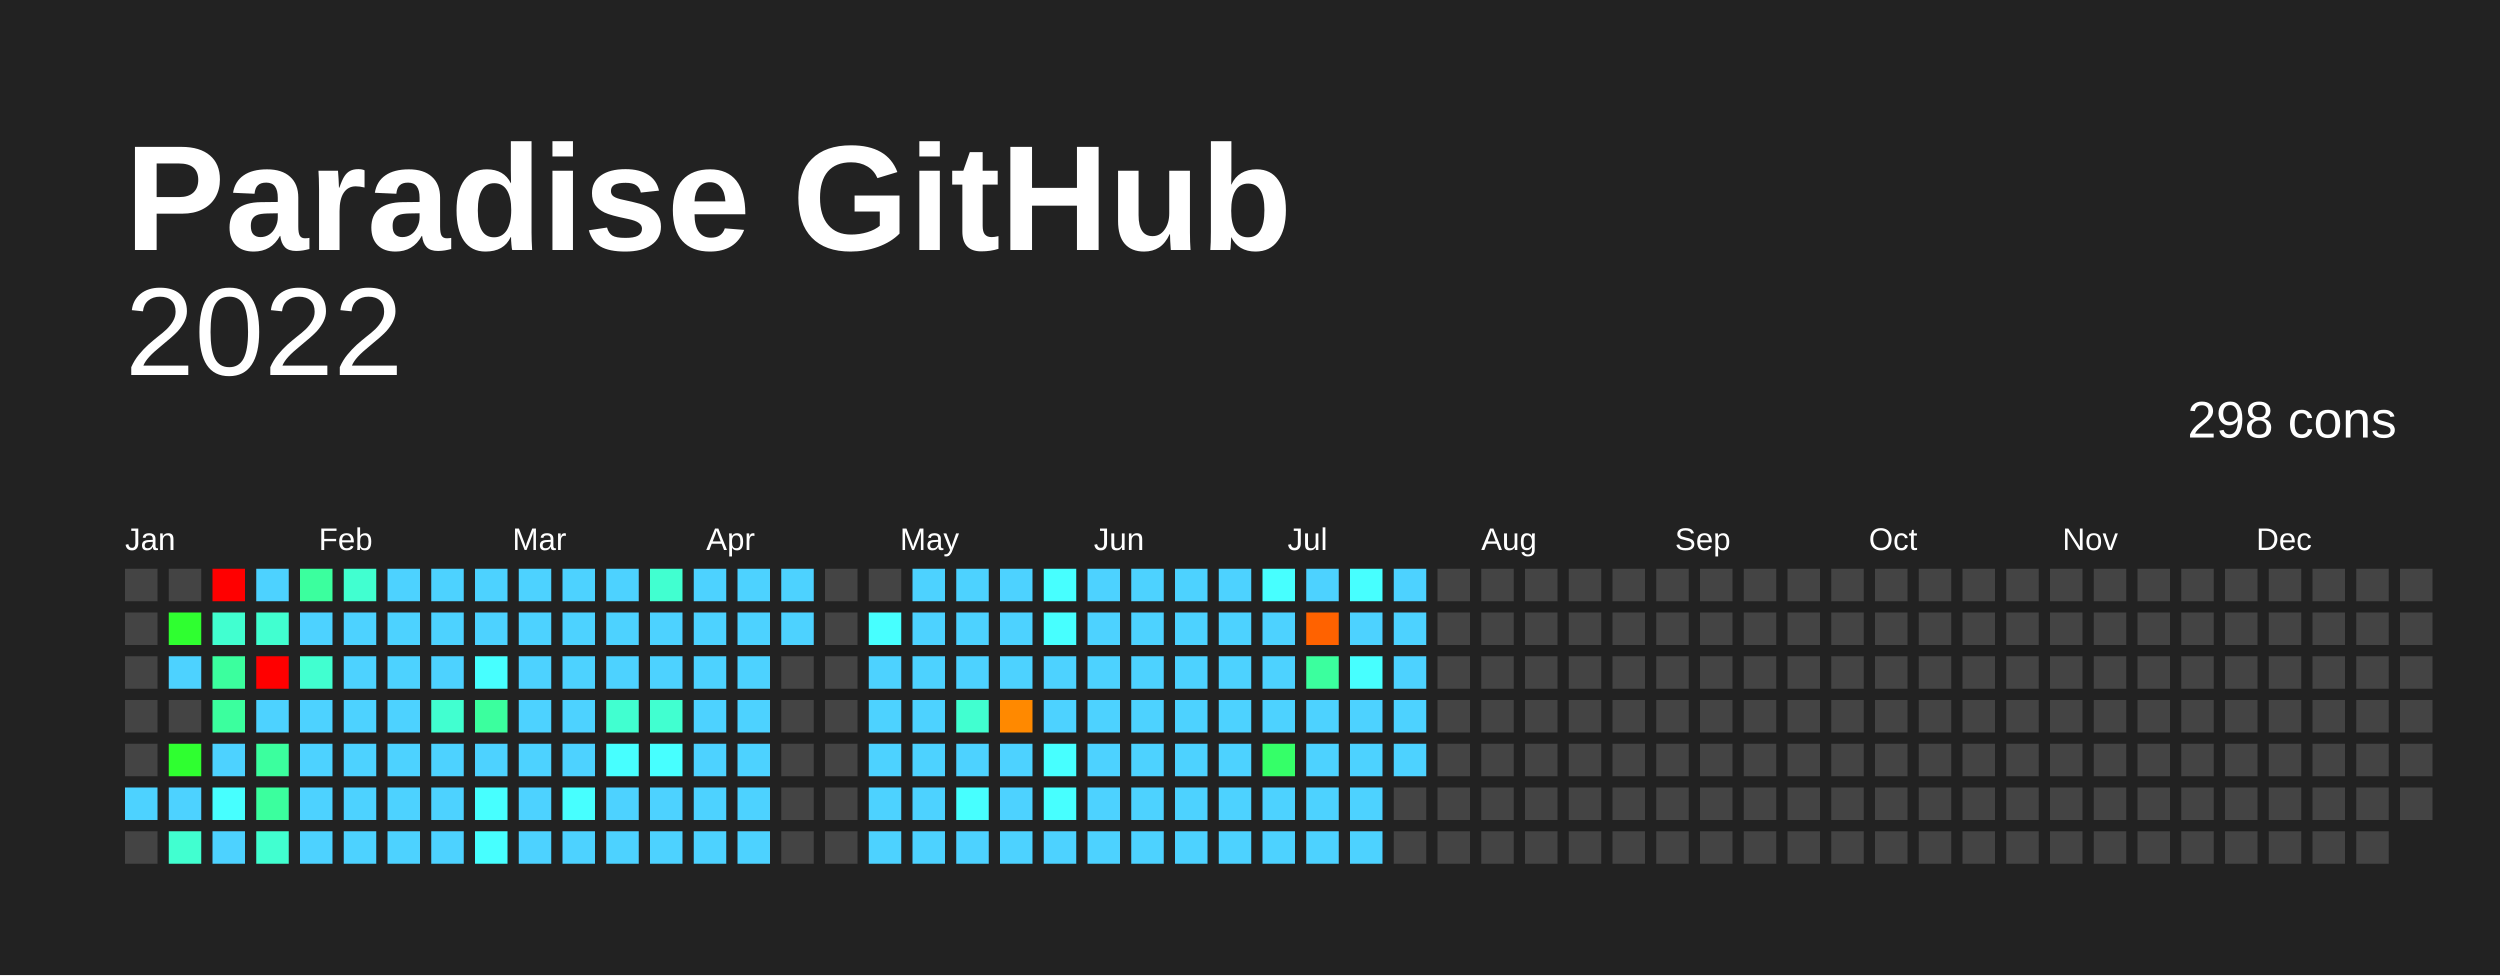
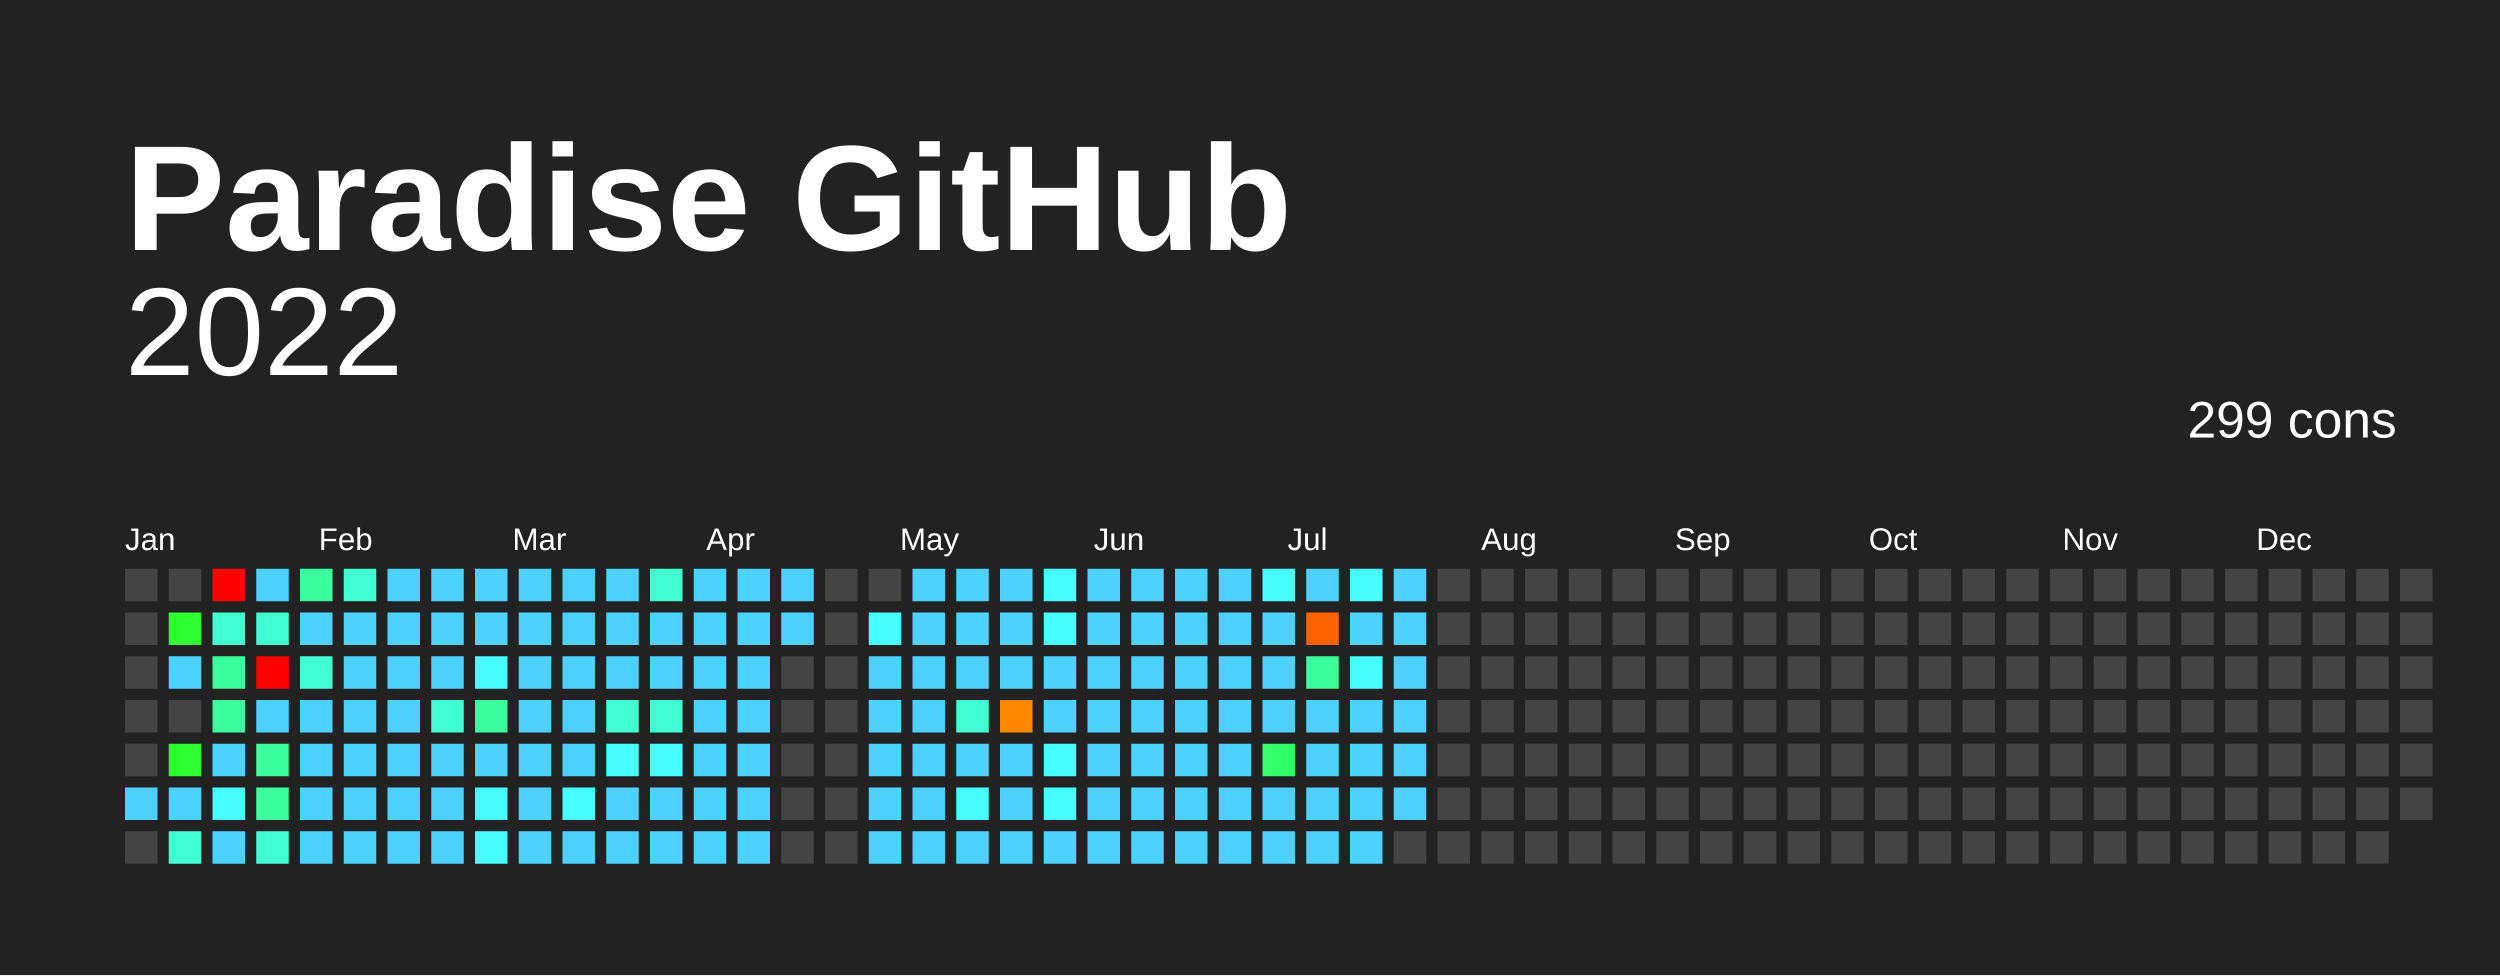
<svg xmlns="http://www.w3.org/2000/svg" baseProfile="full" height="78mm" version="1.1" viewBox="0,0,200,78" width="200mm">
  <defs />
  <rect fill="#222222" height="78" width="200" x="0" y="0" />
  <text fill="#FFFFFF" style="font-size:12px; font-family:Arial; font-weight:bold;" x="10" y="20">Paradise GitHub</text>
  <text alignment-baseline="hanging" fill="#FFFFFF" style="font-size:10.0px; font-family:Arial;" x="10" y="30">2022</text>
-   <text alignment-baseline="hanging" fill="#FFFFFF" style="font-size:4.125px; font-family:Arial;" x="175" y="35">298 cons</text>
+   <text alignment-baseline="hanging" fill="#FFFFFF" style="font-size:4.125px; font-family:Arial;" x="175" y="35">299 cons</text>
  <text fill="#FFFFFF" style="font-size:2.5px; font-family:Arial" x="10.0" y="44">Jan</text>
  <text fill="#FFFFFF" style="font-size:2.5px; font-family:Arial" x="25.5" y="44">Feb</text>
  <text fill="#FFFFFF" style="font-size:2.5px; font-family:Arial" x="41.0" y="44">Mar</text>
  <text fill="#FFFFFF" style="font-size:2.5px; font-family:Arial" x="56.5" y="44">Apr</text>
  <text fill="#FFFFFF" style="font-size:2.5px; font-family:Arial" x="72.0" y="44">May</text>
  <text fill="#FFFFFF" style="font-size:2.5px; font-family:Arial" x="87.5" y="44">Jun</text>
  <text fill="#FFFFFF" style="font-size:2.5px; font-family:Arial" x="103.0" y="44">Jul</text>
  <text fill="#FFFFFF" style="font-size:2.5px; font-family:Arial" x="118.5" y="44">Aug</text>
  <text fill="#FFFFFF" style="font-size:2.5px; font-family:Arial" x="134.0" y="44">Sep</text>
  <text fill="#FFFFFF" style="font-size:2.5px; font-family:Arial" x="149.5" y="44">Oct</text>
  <text fill="#FFFFFF" style="font-size:2.5px; font-family:Arial" x="165.0" y="44">Nov</text>
  <text fill="#FFFFFF" style="font-size:2.5px; font-family:Arial" x="180.5" y="44">Dec</text>
  <rect fill="#444444" height="2.6" width="2.6" x="10.0" y="45.5" />
  <rect fill="#444444" height="2.6" width="2.6" x="10.0" y="49.0" />
  <rect fill="#444444" height="2.6" width="2.6" x="10.0" y="52.5" />
  <rect fill="#444444" height="2.6" width="2.6" x="10.0" y="56.0" />
  <rect fill="#444444" height="2.6" width="2.6" x="10.0" y="59.5" />
  <rect fill="#4dd2ff" height="2.6" width="2.6" x="10.0" y="63.0" />
  <rect fill="#444444" height="2.6" width="2.6" x="10.0" y="66.5" />
  <rect fill="#444444" height="2.6" width="2.6" x="13.5" y="45.5" />
  <rect fill="#2fff30" height="2.6" width="2.6" x="13.5" y="49.0" />
  <rect fill="#4dd2ff" height="2.6" width="2.6" x="13.5" y="52.5" />
  <rect fill="#444444" height="2.6" width="2.6" x="13.5" y="56.0" />
  <rect fill="#2fff30" height="2.6" width="2.6" x="13.5" y="59.5" />
  <rect fill="#4dd2ff" height="2.6" width="2.6" x="13.5" y="63.0" />
  <rect fill="#41ffd0" height="2.6" width="2.6" x="13.5" y="66.5" />
  <rect fill="red" height="2.6" width="2.6" x="17.0" y="45.5" />
  <rect fill="#41ffd0" height="2.6" width="2.6" x="17.0" y="49.0" />
  <rect fill="#3bff9e" height="2.6" width="2.6" x="17.0" y="52.5" />
  <rect fill="#3bff9e" height="2.6" width="2.6" x="17.0" y="56.0" />
  <rect fill="#4dd2ff" height="2.6" width="2.6" x="17.0" y="59.5" />
  <rect fill="#47ffff" height="2.6" width="2.6" x="17.0" y="63.0" />
  <rect fill="#4dd2ff" height="2.6" width="2.6" x="17.0" y="66.5" />
  <rect fill="#4dd2ff" height="2.6" width="2.6" x="20.5" y="45.5" />
  <rect fill="#41ffd0" height="2.6" width="2.6" x="20.5" y="49.0" />
  <rect fill="red" height="2.6" width="2.6" x="20.5" y="52.5" />
  <rect fill="#4dd2ff" height="2.6" width="2.6" x="20.5" y="56.0" />
  <rect fill="#3bff9e" height="2.6" width="2.6" x="20.5" y="59.5" />
  <rect fill="#3bff9e" height="2.6" width="2.6" x="20.5" y="63.0" />
  <rect fill="#41ffd0" height="2.6" width="2.6" x="20.5" y="66.5" />
  <rect fill="#3bff9e" height="2.6" width="2.6" x="24.0" y="45.5" />
  <rect fill="#4dd2ff" height="2.6" width="2.6" x="24.0" y="49.0" />
  <rect fill="#41ffd0" height="2.6" width="2.6" x="24.0" y="52.5" />
  <rect fill="#4dd2ff" height="2.6" width="2.6" x="24.0" y="56.0" />
  <rect fill="#4dd2ff" height="2.6" width="2.6" x="24.0" y="59.5" />
  <rect fill="#4dd2ff" height="2.6" width="2.6" x="24.0" y="63.0" />
  <rect fill="#4dd2ff" height="2.6" width="2.6" x="24.0" y="66.5" />
  <rect fill="#41ffd0" height="2.6" width="2.6" x="27.5" y="45.5" />
  <rect fill="#4dd2ff" height="2.6" width="2.6" x="27.5" y="49.0" />
  <rect fill="#4dd2ff" height="2.6" width="2.6" x="27.5" y="52.5" />
  <rect fill="#4dd2ff" height="2.6" width="2.6" x="27.5" y="56.0" />
  <rect fill="#4dd2ff" height="2.6" width="2.6" x="27.5" y="59.5" />
  <rect fill="#4dd2ff" height="2.6" width="2.6" x="27.5" y="63.0" />
  <rect fill="#4dd2ff" height="2.6" width="2.6" x="27.5" y="66.5" />
  <rect fill="#4dd2ff" height="2.6" width="2.6" x="31.0" y="45.5" />
  <rect fill="#4dd2ff" height="2.6" width="2.6" x="31.0" y="49.0" />
  <rect fill="#4dd2ff" height="2.6" width="2.6" x="31.0" y="52.5" />
  <rect fill="#4dd2ff" height="2.6" width="2.6" x="31.0" y="56.0" />
  <rect fill="#4dd2ff" height="2.6" width="2.6" x="31.0" y="59.5" />
  <rect fill="#4dd2ff" height="2.6" width="2.6" x="31.0" y="63.0" />
  <rect fill="#4dd2ff" height="2.6" width="2.6" x="31.0" y="66.5" />
  <rect fill="#4dd2ff" height="2.6" width="2.6" x="34.5" y="45.5" />
  <rect fill="#4dd2ff" height="2.6" width="2.6" x="34.5" y="49.0" />
  <rect fill="#4dd2ff" height="2.6" width="2.6" x="34.5" y="52.5" />
  <rect fill="#41ffd0" height="2.6" width="2.6" x="34.5" y="56.0" />
  <rect fill="#4dd2ff" height="2.6" width="2.6" x="34.5" y="59.5" />
  <rect fill="#4dd2ff" height="2.6" width="2.6" x="34.5" y="63.0" />
  <rect fill="#4dd2ff" height="2.6" width="2.6" x="34.5" y="66.5" />
  <rect fill="#4dd2ff" height="2.6" width="2.6" x="38.0" y="45.5" />
  <rect fill="#4dd2ff" height="2.6" width="2.6" x="38.0" y="49.0" />
  <rect fill="#47ffff" height="2.6" width="2.6" x="38.0" y="52.5" />
  <rect fill="#3bff9e" height="2.6" width="2.6" x="38.0" y="56.0" />
  <rect fill="#4dd2ff" height="2.6" width="2.6" x="38.0" y="59.5" />
  <rect fill="#47ffff" height="2.6" width="2.6" x="38.0" y="63.0" />
  <rect fill="#47ffff" height="2.6" width="2.6" x="38.0" y="66.5" />
  <rect fill="#4dd2ff" height="2.6" width="2.6" x="41.5" y="45.5" />
  <rect fill="#4dd2ff" height="2.6" width="2.6" x="41.5" y="49.0" />
  <rect fill="#4dd2ff" height="2.6" width="2.6" x="41.5" y="52.5" />
  <rect fill="#4dd2ff" height="2.6" width="2.6" x="41.5" y="56.0" />
  <rect fill="#4dd2ff" height="2.6" width="2.6" x="41.5" y="59.5" />
  <rect fill="#4dd2ff" height="2.6" width="2.6" x="41.5" y="63.0" />
  <rect fill="#4dd2ff" height="2.6" width="2.6" x="41.5" y="66.5" />
  <rect fill="#4dd2ff" height="2.6" width="2.6" x="45.0" y="45.5" />
  <rect fill="#4dd2ff" height="2.6" width="2.6" x="45.0" y="49.0" />
  <rect fill="#4dd2ff" height="2.6" width="2.6" x="45.0" y="52.5" />
  <rect fill="#4dd2ff" height="2.6" width="2.6" x="45.0" y="56.0" />
  <rect fill="#4dd2ff" height="2.6" width="2.6" x="45.0" y="59.5" />
  <rect fill="#47ffff" height="2.6" width="2.6" x="45.0" y="63.0" />
  <rect fill="#4dd2ff" height="2.6" width="2.6" x="45.0" y="66.5" />
  <rect fill="#4dd2ff" height="2.6" width="2.6" x="48.5" y="45.5" />
  <rect fill="#4dd2ff" height="2.6" width="2.6" x="48.5" y="49.0" />
  <rect fill="#4dd2ff" height="2.6" width="2.6" x="48.5" y="52.5" />
  <rect fill="#41ffd0" height="2.6" width="2.6" x="48.5" y="56.0" />
  <rect fill="#47ffff" height="2.6" width="2.6" x="48.5" y="59.5" />
  <rect fill="#4dd2ff" height="2.6" width="2.6" x="48.5" y="63.0" />
  <rect fill="#4dd2ff" height="2.6" width="2.6" x="48.5" y="66.5" />
  <rect fill="#41ffd0" height="2.6" width="2.6" x="52.0" y="45.5" />
  <rect fill="#4dd2ff" height="2.6" width="2.6" x="52.0" y="49.0" />
  <rect fill="#4dd2ff" height="2.6" width="2.6" x="52.0" y="52.5" />
  <rect fill="#41ffd0" height="2.6" width="2.6" x="52.0" y="56.0" />
  <rect fill="#47ffff" height="2.6" width="2.6" x="52.0" y="59.5" />
  <rect fill="#4dd2ff" height="2.6" width="2.6" x="52.0" y="63.0" />
  <rect fill="#4dd2ff" height="2.6" width="2.6" x="52.0" y="66.5" />
  <rect fill="#4dd2ff" height="2.6" width="2.6" x="55.5" y="45.5" />
  <rect fill="#4dd2ff" height="2.6" width="2.6" x="55.5" y="49.0" />
  <rect fill="#4dd2ff" height="2.6" width="2.6" x="55.5" y="52.5" />
  <rect fill="#4dd2ff" height="2.6" width="2.6" x="55.5" y="56.0" />
  <rect fill="#4dd2ff" height="2.6" width="2.6" x="55.5" y="59.5" />
  <rect fill="#4dd2ff" height="2.6" width="2.6" x="55.5" y="63.0" />
  <rect fill="#4dd2ff" height="2.6" width="2.6" x="55.5" y="66.5" />
  <rect fill="#4dd2ff" height="2.6" width="2.6" x="59.0" y="45.5" />
  <rect fill="#4dd2ff" height="2.6" width="2.6" x="59.0" y="49.0" />
  <rect fill="#4dd2ff" height="2.6" width="2.6" x="59.0" y="52.5" />
  <rect fill="#4dd2ff" height="2.6" width="2.6" x="59.0" y="56.0" />
  <rect fill="#4dd2ff" height="2.6" width="2.6" x="59.0" y="59.5" />
  <rect fill="#4dd2ff" height="2.6" width="2.6" x="59.0" y="63.0" />
  <rect fill="#4dd2ff" height="2.6" width="2.6" x="59.0" y="66.5" />
  <rect fill="#4dd2ff" height="2.6" width="2.6" x="62.5" y="45.5" />
  <rect fill="#4dd2ff" height="2.6" width="2.6" x="62.5" y="49.0" />
  <rect fill="#444444" height="2.6" width="2.6" x="62.5" y="52.5" />
  <rect fill="#444444" height="2.6" width="2.6" x="62.5" y="56.0" />
  <rect fill="#444444" height="2.6" width="2.6" x="62.5" y="59.5" />
  <rect fill="#444444" height="2.6" width="2.6" x="62.5" y="63.0" />
  <rect fill="#444444" height="2.6" width="2.6" x="62.5" y="66.5" />
  <rect fill="#444444" height="2.6" width="2.6" x="66.0" y="45.5" />
  <rect fill="#444444" height="2.6" width="2.6" x="66.0" y="49.0" />
  <rect fill="#444444" height="2.6" width="2.6" x="66.0" y="52.5" />
  <rect fill="#444444" height="2.6" width="2.6" x="66.0" y="56.0" />
  <rect fill="#444444" height="2.6" width="2.6" x="66.0" y="59.5" />
  <rect fill="#444444" height="2.6" width="2.6" x="66.0" y="63.0" />
  <rect fill="#444444" height="2.6" width="2.6" x="66.0" y="66.5" />
  <rect fill="#444444" height="2.6" width="2.6" x="69.5" y="45.5" />
  <rect fill="#47ffff" height="2.6" width="2.6" x="69.5" y="49.0" />
  <rect fill="#4dd2ff" height="2.6" width="2.6" x="69.5" y="52.5" />
  <rect fill="#4dd2ff" height="2.6" width="2.6" x="69.5" y="56.0" />
  <rect fill="#4dd2ff" height="2.6" width="2.6" x="69.5" y="59.5" />
  <rect fill="#4dd2ff" height="2.6" width="2.6" x="69.5" y="63.0" />
  <rect fill="#4dd2ff" height="2.6" width="2.6" x="69.5" y="66.5" />
  <rect fill="#4dd2ff" height="2.6" width="2.6" x="73.0" y="45.5" />
  <rect fill="#4dd2ff" height="2.6" width="2.6" x="73.0" y="49.0" />
  <rect fill="#4dd2ff" height="2.6" width="2.6" x="73.0" y="52.5" />
  <rect fill="#4dd2ff" height="2.6" width="2.6" x="73.0" y="56.0" />
  <rect fill="#4dd2ff" height="2.6" width="2.6" x="73.0" y="59.5" />
  <rect fill="#4dd2ff" height="2.6" width="2.6" x="73.0" y="63.0" />
  <rect fill="#4dd2ff" height="2.6" width="2.6" x="73.0" y="66.5" />
  <rect fill="#4dd2ff" height="2.6" width="2.6" x="76.5" y="45.5" />
  <rect fill="#4dd2ff" height="2.6" width="2.6" x="76.5" y="49.0" />
  <rect fill="#4dd2ff" height="2.6" width="2.6" x="76.5" y="52.5" />
  <rect fill="#41ffd0" height="2.6" width="2.6" x="76.5" y="56.0" />
  <rect fill="#4dd2ff" height="2.6" width="2.6" x="76.5" y="59.5" />
  <rect fill="#47ffff" height="2.6" width="2.6" x="76.5" y="63.0" />
  <rect fill="#4dd2ff" height="2.6" width="2.6" x="76.5" y="66.5" />
  <rect fill="#4dd2ff" height="2.6" width="2.6" x="80.0" y="45.5" />
  <rect fill="#4dd2ff" height="2.6" width="2.6" x="80.0" y="49.0" />
  <rect fill="#4dd2ff" height="2.6" width="2.6" x="80.0" y="52.5" />
  <rect fill="#ff8900" height="2.6" width="2.6" x="80.0" y="56.0" />
  <rect fill="#4dd2ff" height="2.6" width="2.6" x="80.0" y="59.5" />
  <rect fill="#4dd2ff" height="2.6" width="2.6" x="80.0" y="63.0" />
  <rect fill="#4dd2ff" height="2.6" width="2.6" x="80.0" y="66.5" />
  <rect fill="#47ffff" height="2.6" width="2.6" x="83.5" y="45.5" />
  <rect fill="#47ffff" height="2.6" width="2.6" x="83.5" y="49.0" />
  <rect fill="#4dd2ff" height="2.6" width="2.6" x="83.5" y="52.5" />
  <rect fill="#4dd2ff" height="2.6" width="2.6" x="83.5" y="56.0" />
  <rect fill="#47ffff" height="2.6" width="2.6" x="83.5" y="59.5" />
  <rect fill="#47ffff" height="2.6" width="2.6" x="83.5" y="63.0" />
  <rect fill="#4dd2ff" height="2.6" width="2.6" x="83.5" y="66.5" />
  <rect fill="#4dd2ff" height="2.6" width="2.6" x="87.0" y="45.5" />
  <rect fill="#4dd2ff" height="2.6" width="2.6" x="87.0" y="49.0" />
  <rect fill="#4dd2ff" height="2.6" width="2.6" x="87.0" y="52.5" />
  <rect fill="#4dd2ff" height="2.6" width="2.6" x="87.0" y="56.0" />
  <rect fill="#4dd2ff" height="2.6" width="2.6" x="87.0" y="59.5" />
  <rect fill="#4dd2ff" height="2.6" width="2.6" x="87.0" y="63.0" />
  <rect fill="#4dd2ff" height="2.6" width="2.6" x="87.0" y="66.5" />
  <rect fill="#4dd2ff" height="2.6" width="2.6" x="90.5" y="45.5" />
  <rect fill="#4dd2ff" height="2.6" width="2.6" x="90.5" y="49.0" />
  <rect fill="#4dd2ff" height="2.6" width="2.6" x="90.5" y="52.5" />
  <rect fill="#4dd2ff" height="2.6" width="2.6" x="90.5" y="56.0" />
  <rect fill="#4dd2ff" height="2.6" width="2.6" x="90.5" y="59.5" />
  <rect fill="#4dd2ff" height="2.6" width="2.6" x="90.5" y="63.0" />
  <rect fill="#4dd2ff" height="2.6" width="2.6" x="90.5" y="66.5" />
  <rect fill="#4dd2ff" height="2.6" width="2.6" x="94.0" y="45.5" />
  <rect fill="#4dd2ff" height="2.6" width="2.6" x="94.0" y="49.0" />
  <rect fill="#4dd2ff" height="2.6" width="2.6" x="94.0" y="52.5" />
  <rect fill="#4dd2ff" height="2.6" width="2.6" x="94.0" y="56.0" />
  <rect fill="#4dd2ff" height="2.6" width="2.6" x="94.0" y="59.5" />
  <rect fill="#4dd2ff" height="2.6" width="2.6" x="94.0" y="63.0" />
  <rect fill="#4dd2ff" height="2.6" width="2.6" x="94.0" y="66.5" />
  <rect fill="#4dd2ff" height="2.6" width="2.6" x="97.5" y="45.5" />
  <rect fill="#4dd2ff" height="2.6" width="2.6" x="97.5" y="49.0" />
  <rect fill="#4dd2ff" height="2.6" width="2.6" x="97.5" y="52.5" />
  <rect fill="#4dd2ff" height="2.6" width="2.6" x="97.5" y="56.0" />
  <rect fill="#4dd2ff" height="2.6" width="2.6" x="97.5" y="59.5" />
  <rect fill="#4dd2ff" height="2.6" width="2.6" x="97.5" y="63.0" />
  <rect fill="#4dd2ff" height="2.6" width="2.6" x="97.5" y="66.5" />
  <rect fill="#47ffff" height="2.6" width="2.6" x="101.0" y="45.5" />
  <rect fill="#4dd2ff" height="2.6" width="2.6" x="101.0" y="49.0" />
  <rect fill="#4dd2ff" height="2.6" width="2.6" x="101.0" y="52.5" />
  <rect fill="#4dd2ff" height="2.6" width="2.6" x="101.0" y="56.0" />
  <rect fill="#35ff68" height="2.6" width="2.6" x="101.0" y="59.5" />
  <rect fill="#4dd2ff" height="2.6" width="2.6" x="101.0" y="63.0" />
  <rect fill="#4dd2ff" height="2.6" width="2.6" x="101.0" y="66.5" />
  <rect fill="#4dd2ff" height="2.6" width="2.6" x="104.5" y="45.5" />
  <rect fill="#ff6200" height="2.6" width="2.6" x="104.5" y="49.0" />
  <rect fill="#3bff9e" height="2.6" width="2.6" x="104.5" y="52.5" />
  <rect fill="#4dd2ff" height="2.6" width="2.6" x="104.5" y="56.0" />
  <rect fill="#4dd2ff" height="2.6" width="2.6" x="104.5" y="59.5" />
  <rect fill="#4dd2ff" height="2.6" width="2.6" x="104.5" y="63.0" />
  <rect fill="#4dd2ff" height="2.6" width="2.6" x="104.5" y="66.5" />
  <rect fill="#47ffff" height="2.6" width="2.6" x="108.0" y="45.5" />
  <rect fill="#4dd2ff" height="2.6" width="2.6" x="108.0" y="49.0" />
  <rect fill="#47ffff" height="2.6" width="2.6" x="108.0" y="52.5" />
  <rect fill="#4dd2ff" height="2.6" width="2.6" x="108.0" y="56.0" />
  <rect fill="#4dd2ff" height="2.6" width="2.6" x="108.0" y="59.5" />
  <rect fill="#4dd2ff" height="2.6" width="2.6" x="108.0" y="63.0" />
  <rect fill="#4dd2ff" height="2.6" width="2.6" x="108.0" y="66.5" />
  <rect fill="#4dd2ff" height="2.6" width="2.6" x="111.5" y="45.5" />
  <rect fill="#4dd2ff" height="2.6" width="2.6" x="111.5" y="49.0" />
  <rect fill="#4dd2ff" height="2.6" width="2.6" x="111.5" y="52.5" />
  <rect fill="#4dd2ff" height="2.6" width="2.6" x="111.5" y="56.0" />
  <rect fill="#4dd2ff" height="2.6" width="2.6" x="111.5" y="59.5" />
-   <rect fill="#444444" height="2.6" width="2.6" x="111.5" y="63.0" />
+   <rect fill="#4dd2ff" height="2.6" width="2.6" x="111.5" y="63.0" />
  <rect fill="#444444" height="2.6" width="2.6" x="111.5" y="66.5" />
  <rect fill="#444444" height="2.6" width="2.6" x="115.0" y="45.5" />
  <rect fill="#444444" height="2.6" width="2.6" x="115.0" y="49.0" />
  <rect fill="#444444" height="2.6" width="2.6" x="115.0" y="52.5" />
  <rect fill="#444444" height="2.6" width="2.6" x="115.0" y="56.0" />
  <rect fill="#444444" height="2.6" width="2.6" x="115.0" y="59.5" />
  <rect fill="#444444" height="2.6" width="2.6" x="115.0" y="63.0" />
  <rect fill="#444444" height="2.6" width="2.6" x="115.0" y="66.5" />
  <rect fill="#444444" height="2.6" width="2.6" x="118.5" y="45.5" />
  <rect fill="#444444" height="2.6" width="2.6" x="118.5" y="49.0" />
  <rect fill="#444444" height="2.6" width="2.6" x="118.5" y="52.5" />
  <rect fill="#444444" height="2.6" width="2.6" x="118.5" y="56.0" />
  <rect fill="#444444" height="2.6" width="2.6" x="118.5" y="59.5" />
  <rect fill="#444444" height="2.6" width="2.6" x="118.5" y="63.0" />
  <rect fill="#444444" height="2.6" width="2.6" x="118.5" y="66.5" />
  <rect fill="#444444" height="2.6" width="2.6" x="122.0" y="45.5" />
  <rect fill="#444444" height="2.6" width="2.6" x="122.0" y="49.0" />
  <rect fill="#444444" height="2.6" width="2.6" x="122.0" y="52.5" />
  <rect fill="#444444" height="2.6" width="2.6" x="122.0" y="56.0" />
  <rect fill="#444444" height="2.6" width="2.6" x="122.0" y="59.5" />
  <rect fill="#444444" height="2.6" width="2.6" x="122.0" y="63.0" />
  <rect fill="#444444" height="2.6" width="2.6" x="122.0" y="66.5" />
  <rect fill="#444444" height="2.6" width="2.6" x="125.5" y="45.5" />
  <rect fill="#444444" height="2.6" width="2.6" x="125.5" y="49.0" />
  <rect fill="#444444" height="2.6" width="2.6" x="125.5" y="52.5" />
  <rect fill="#444444" height="2.6" width="2.6" x="125.5" y="56.0" />
  <rect fill="#444444" height="2.6" width="2.6" x="125.5" y="59.5" />
  <rect fill="#444444" height="2.6" width="2.6" x="125.5" y="63.0" />
  <rect fill="#444444" height="2.6" width="2.6" x="125.5" y="66.5" />
  <rect fill="#444444" height="2.6" width="2.6" x="129.0" y="45.5" />
  <rect fill="#444444" height="2.6" width="2.6" x="129.0" y="49.0" />
  <rect fill="#444444" height="2.6" width="2.6" x="129.0" y="52.5" />
  <rect fill="#444444" height="2.6" width="2.6" x="129.0" y="56.0" />
  <rect fill="#444444" height="2.6" width="2.6" x="129.0" y="59.5" />
  <rect fill="#444444" height="2.6" width="2.6" x="129.0" y="63.0" />
  <rect fill="#444444" height="2.6" width="2.6" x="129.0" y="66.5" />
  <rect fill="#444444" height="2.6" width="2.6" x="132.5" y="45.5" />
  <rect fill="#444444" height="2.6" width="2.6" x="132.5" y="49.0" />
  <rect fill="#444444" height="2.6" width="2.6" x="132.5" y="52.5" />
  <rect fill="#444444" height="2.6" width="2.6" x="132.5" y="56.0" />
  <rect fill="#444444" height="2.6" width="2.6" x="132.5" y="59.5" />
  <rect fill="#444444" height="2.6" width="2.6" x="132.5" y="63.0" />
  <rect fill="#444444" height="2.6" width="2.6" x="132.5" y="66.5" />
  <rect fill="#444444" height="2.6" width="2.6" x="136.0" y="45.5" />
  <rect fill="#444444" height="2.6" width="2.6" x="136.0" y="49.0" />
  <rect fill="#444444" height="2.6" width="2.6" x="136.0" y="52.5" />
  <rect fill="#444444" height="2.6" width="2.6" x="136.0" y="56.0" />
  <rect fill="#444444" height="2.6" width="2.6" x="136.0" y="59.5" />
  <rect fill="#444444" height="2.6" width="2.6" x="136.0" y="63.0" />
  <rect fill="#444444" height="2.6" width="2.6" x="136.0" y="66.5" />
  <rect fill="#444444" height="2.6" width="2.6" x="139.5" y="45.5" />
  <rect fill="#444444" height="2.6" width="2.6" x="139.5" y="49.0" />
  <rect fill="#444444" height="2.6" width="2.6" x="139.5" y="52.5" />
  <rect fill="#444444" height="2.6" width="2.6" x="139.5" y="56.0" />
  <rect fill="#444444" height="2.6" width="2.6" x="139.5" y="59.5" />
  <rect fill="#444444" height="2.6" width="2.6" x="139.5" y="63.0" />
  <rect fill="#444444" height="2.6" width="2.6" x="139.5" y="66.5" />
  <rect fill="#444444" height="2.6" width="2.6" x="143.0" y="45.5" />
  <rect fill="#444444" height="2.6" width="2.6" x="143.0" y="49.0" />
  <rect fill="#444444" height="2.6" width="2.6" x="143.0" y="52.5" />
  <rect fill="#444444" height="2.6" width="2.6" x="143.0" y="56.0" />
  <rect fill="#444444" height="2.6" width="2.6" x="143.0" y="59.5" />
  <rect fill="#444444" height="2.6" width="2.6" x="143.0" y="63.0" />
  <rect fill="#444444" height="2.6" width="2.6" x="143.0" y="66.5" />
  <rect fill="#444444" height="2.6" width="2.6" x="146.5" y="45.5" />
  <rect fill="#444444" height="2.6" width="2.6" x="146.5" y="49.0" />
  <rect fill="#444444" height="2.6" width="2.6" x="146.5" y="52.5" />
  <rect fill="#444444" height="2.6" width="2.6" x="146.5" y="56.0" />
  <rect fill="#444444" height="2.6" width="2.6" x="146.5" y="59.5" />
  <rect fill="#444444" height="2.6" width="2.6" x="146.5" y="63.0" />
  <rect fill="#444444" height="2.6" width="2.6" x="146.5" y="66.5" />
  <rect fill="#444444" height="2.6" width="2.6" x="150.0" y="45.5" />
  <rect fill="#444444" height="2.6" width="2.6" x="150.0" y="49.0" />
  <rect fill="#444444" height="2.6" width="2.6" x="150.0" y="52.5" />
  <rect fill="#444444" height="2.6" width="2.6" x="150.0" y="56.0" />
  <rect fill="#444444" height="2.6" width="2.6" x="150.0" y="59.5" />
  <rect fill="#444444" height="2.6" width="2.6" x="150.0" y="63.0" />
  <rect fill="#444444" height="2.6" width="2.6" x="150.0" y="66.5" />
  <rect fill="#444444" height="2.6" width="2.6" x="153.5" y="45.5" />
  <rect fill="#444444" height="2.6" width="2.6" x="153.5" y="49.0" />
  <rect fill="#444444" height="2.6" width="2.6" x="153.5" y="52.5" />
  <rect fill="#444444" height="2.6" width="2.6" x="153.5" y="56.0" />
  <rect fill="#444444" height="2.6" width="2.6" x="153.5" y="59.5" />
  <rect fill="#444444" height="2.6" width="2.6" x="153.5" y="63.0" />
  <rect fill="#444444" height="2.6" width="2.6" x="153.5" y="66.5" />
  <rect fill="#444444" height="2.6" width="2.6" x="157.0" y="45.5" />
  <rect fill="#444444" height="2.6" width="2.6" x="157.0" y="49.0" />
  <rect fill="#444444" height="2.6" width="2.6" x="157.0" y="52.5" />
  <rect fill="#444444" height="2.6" width="2.6" x="157.0" y="56.0" />
  <rect fill="#444444" height="2.6" width="2.6" x="157.0" y="59.5" />
  <rect fill="#444444" height="2.6" width="2.6" x="157.0" y="63.0" />
  <rect fill="#444444" height="2.6" width="2.6" x="157.0" y="66.5" />
  <rect fill="#444444" height="2.6" width="2.6" x="160.5" y="45.5" />
  <rect fill="#444444" height="2.6" width="2.6" x="160.5" y="49.0" />
  <rect fill="#444444" height="2.6" width="2.6" x="160.5" y="52.5" />
  <rect fill="#444444" height="2.6" width="2.6" x="160.5" y="56.0" />
  <rect fill="#444444" height="2.6" width="2.6" x="160.5" y="59.5" />
  <rect fill="#444444" height="2.6" width="2.6" x="160.5" y="63.0" />
  <rect fill="#444444" height="2.6" width="2.6" x="160.5" y="66.5" />
  <rect fill="#444444" height="2.6" width="2.6" x="164.0" y="45.5" />
  <rect fill="#444444" height="2.6" width="2.6" x="164.0" y="49.0" />
  <rect fill="#444444" height="2.6" width="2.6" x="164.0" y="52.5" />
  <rect fill="#444444" height="2.6" width="2.6" x="164.0" y="56.0" />
  <rect fill="#444444" height="2.6" width="2.6" x="164.0" y="59.5" />
  <rect fill="#444444" height="2.6" width="2.6" x="164.0" y="63.0" />
  <rect fill="#444444" height="2.6" width="2.6" x="164.0" y="66.5" />
  <rect fill="#444444" height="2.6" width="2.6" x="167.5" y="45.5" />
  <rect fill="#444444" height="2.6" width="2.6" x="167.5" y="49.0" />
  <rect fill="#444444" height="2.6" width="2.6" x="167.5" y="52.5" />
  <rect fill="#444444" height="2.6" width="2.6" x="167.5" y="56.0" />
  <rect fill="#444444" height="2.6" width="2.6" x="167.5" y="59.5" />
  <rect fill="#444444" height="2.6" width="2.6" x="167.5" y="63.0" />
  <rect fill="#444444" height="2.6" width="2.6" x="167.5" y="66.5" />
  <rect fill="#444444" height="2.6" width="2.6" x="171.0" y="45.5" />
  <rect fill="#444444" height="2.6" width="2.6" x="171.0" y="49.0" />
  <rect fill="#444444" height="2.6" width="2.6" x="171.0" y="52.5" />
  <rect fill="#444444" height="2.6" width="2.6" x="171.0" y="56.0" />
  <rect fill="#444444" height="2.6" width="2.6" x="171.0" y="59.5" />
  <rect fill="#444444" height="2.6" width="2.6" x="171.0" y="63.0" />
  <rect fill="#444444" height="2.6" width="2.6" x="171.0" y="66.5" />
  <rect fill="#444444" height="2.6" width="2.6" x="174.5" y="45.5" />
  <rect fill="#444444" height="2.6" width="2.6" x="174.5" y="49.0" />
  <rect fill="#444444" height="2.6" width="2.6" x="174.5" y="52.5" />
  <rect fill="#444444" height="2.6" width="2.6" x="174.5" y="56.0" />
  <rect fill="#444444" height="2.6" width="2.6" x="174.5" y="59.5" />
  <rect fill="#444444" height="2.6" width="2.6" x="174.5" y="63.0" />
  <rect fill="#444444" height="2.6" width="2.6" x="174.5" y="66.5" />
  <rect fill="#444444" height="2.6" width="2.6" x="178.0" y="45.5" />
  <rect fill="#444444" height="2.6" width="2.6" x="178.0" y="49.0" />
  <rect fill="#444444" height="2.6" width="2.6" x="178.0" y="52.5" />
  <rect fill="#444444" height="2.6" width="2.6" x="178.0" y="56.0" />
  <rect fill="#444444" height="2.6" width="2.6" x="178.0" y="59.5" />
  <rect fill="#444444" height="2.6" width="2.6" x="178.0" y="63.0" />
  <rect fill="#444444" height="2.6" width="2.6" x="178.0" y="66.5" />
  <rect fill="#444444" height="2.6" width="2.6" x="181.5" y="45.5" />
  <rect fill="#444444" height="2.6" width="2.6" x="181.5" y="49.0" />
  <rect fill="#444444" height="2.6" width="2.6" x="181.5" y="52.5" />
  <rect fill="#444444" height="2.6" width="2.6" x="181.5" y="56.0" />
  <rect fill="#444444" height="2.6" width="2.6" x="181.5" y="59.5" />
  <rect fill="#444444" height="2.6" width="2.6" x="181.5" y="63.0" />
  <rect fill="#444444" height="2.6" width="2.6" x="181.5" y="66.5" />
  <rect fill="#444444" height="2.6" width="2.6" x="185.0" y="45.5" />
  <rect fill="#444444" height="2.6" width="2.6" x="185.0" y="49.0" />
  <rect fill="#444444" height="2.6" width="2.6" x="185.0" y="52.5" />
  <rect fill="#444444" height="2.6" width="2.6" x="185.0" y="56.0" />
  <rect fill="#444444" height="2.6" width="2.6" x="185.0" y="59.5" />
  <rect fill="#444444" height="2.6" width="2.6" x="185.0" y="63.0" />
  <rect fill="#444444" height="2.6" width="2.6" x="185.0" y="66.5" />
  <rect fill="#444444" height="2.6" width="2.6" x="188.5" y="45.5" />
  <rect fill="#444444" height="2.6" width="2.6" x="188.5" y="49.0" />
  <rect fill="#444444" height="2.6" width="2.6" x="188.5" y="52.5" />
  <rect fill="#444444" height="2.6" width="2.6" x="188.5" y="56.0" />
  <rect fill="#444444" height="2.6" width="2.6" x="188.5" y="59.5" />
  <rect fill="#444444" height="2.6" width="2.6" x="188.5" y="63.0" />
  <rect fill="#444444" height="2.6" width="2.6" x="188.5" y="66.5" />
  <rect fill="#444444" height="2.6" width="2.6" x="192.0" y="45.5" />
  <rect fill="#444444" height="2.6" width="2.6" x="192.0" y="49.0" />
  <rect fill="#444444" height="2.6" width="2.6" x="192.0" y="52.5" />
  <rect fill="#444444" height="2.6" width="2.6" x="192.0" y="56.0" />
  <rect fill="#444444" height="2.6" width="2.6" x="192.0" y="59.5" />
  <rect fill="#444444" height="2.6" width="2.6" x="192.0" y="63.0" />
</svg>
